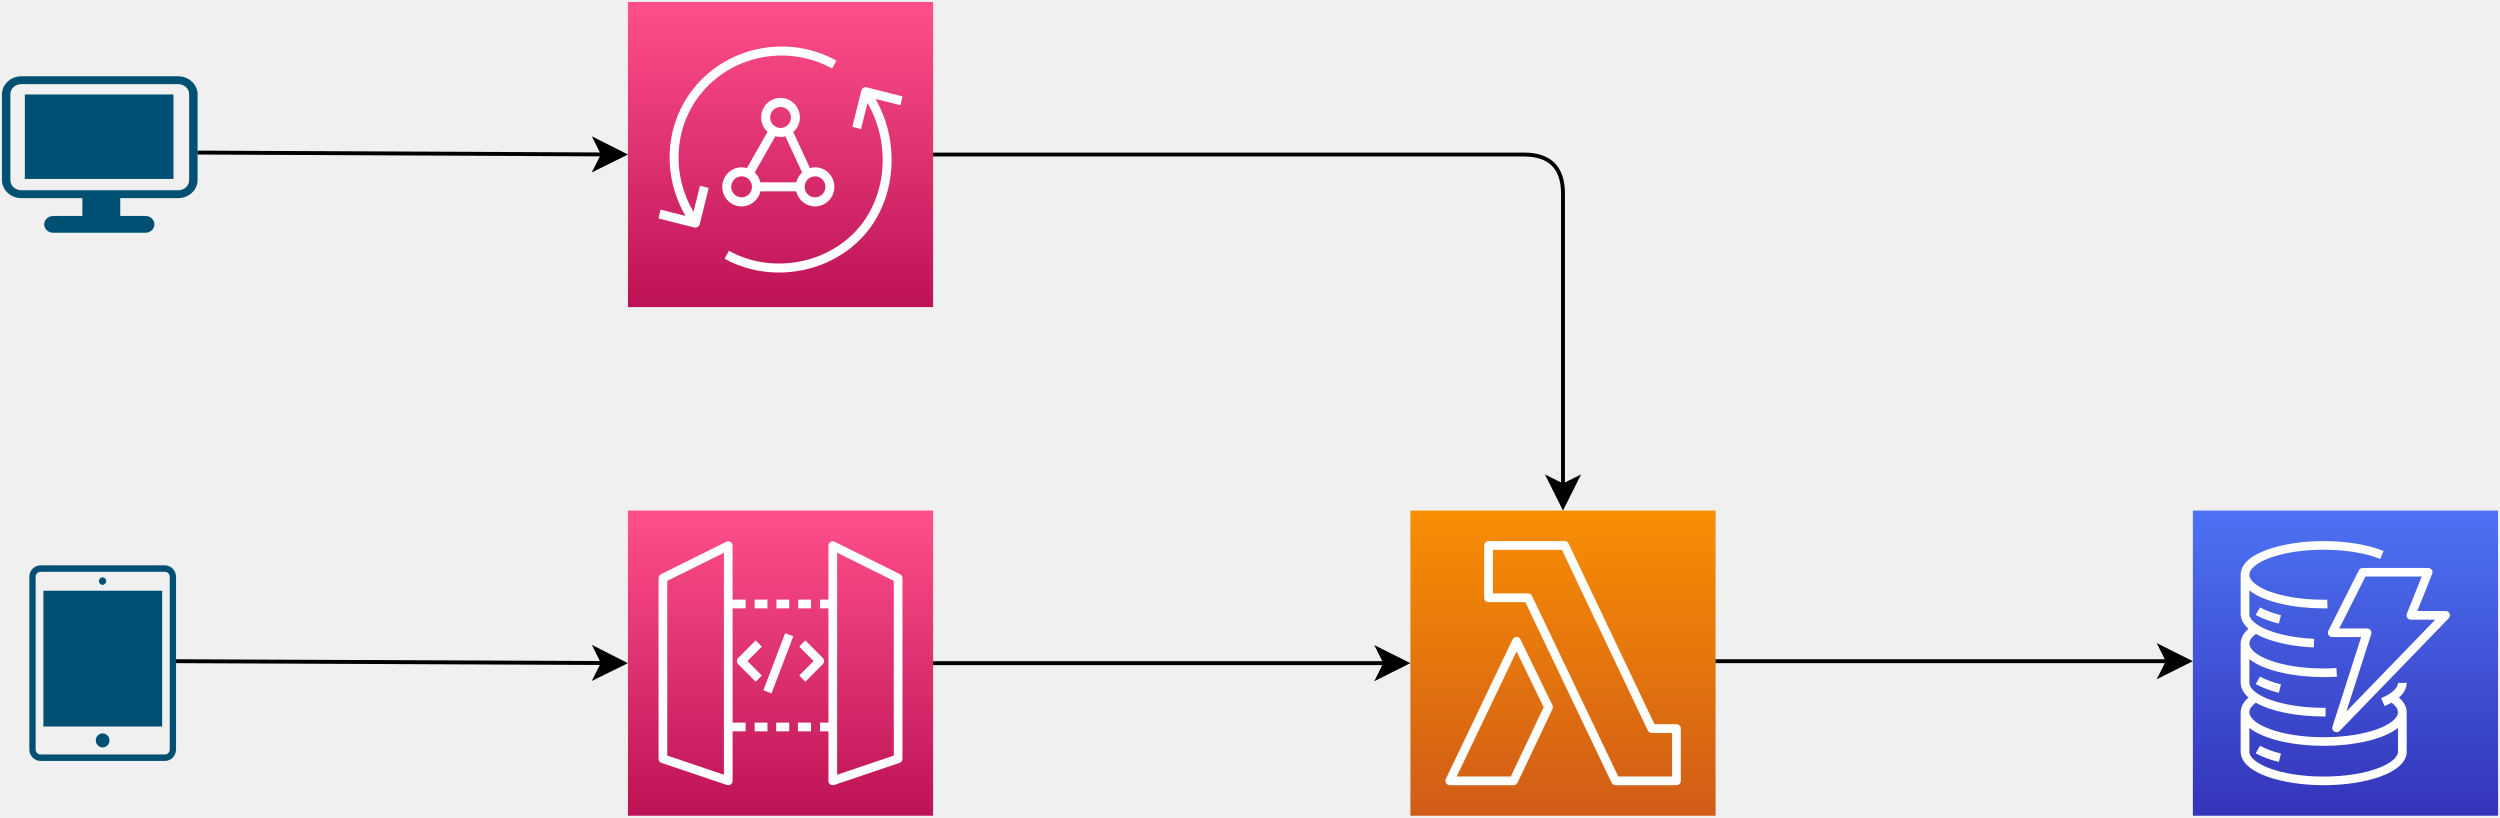
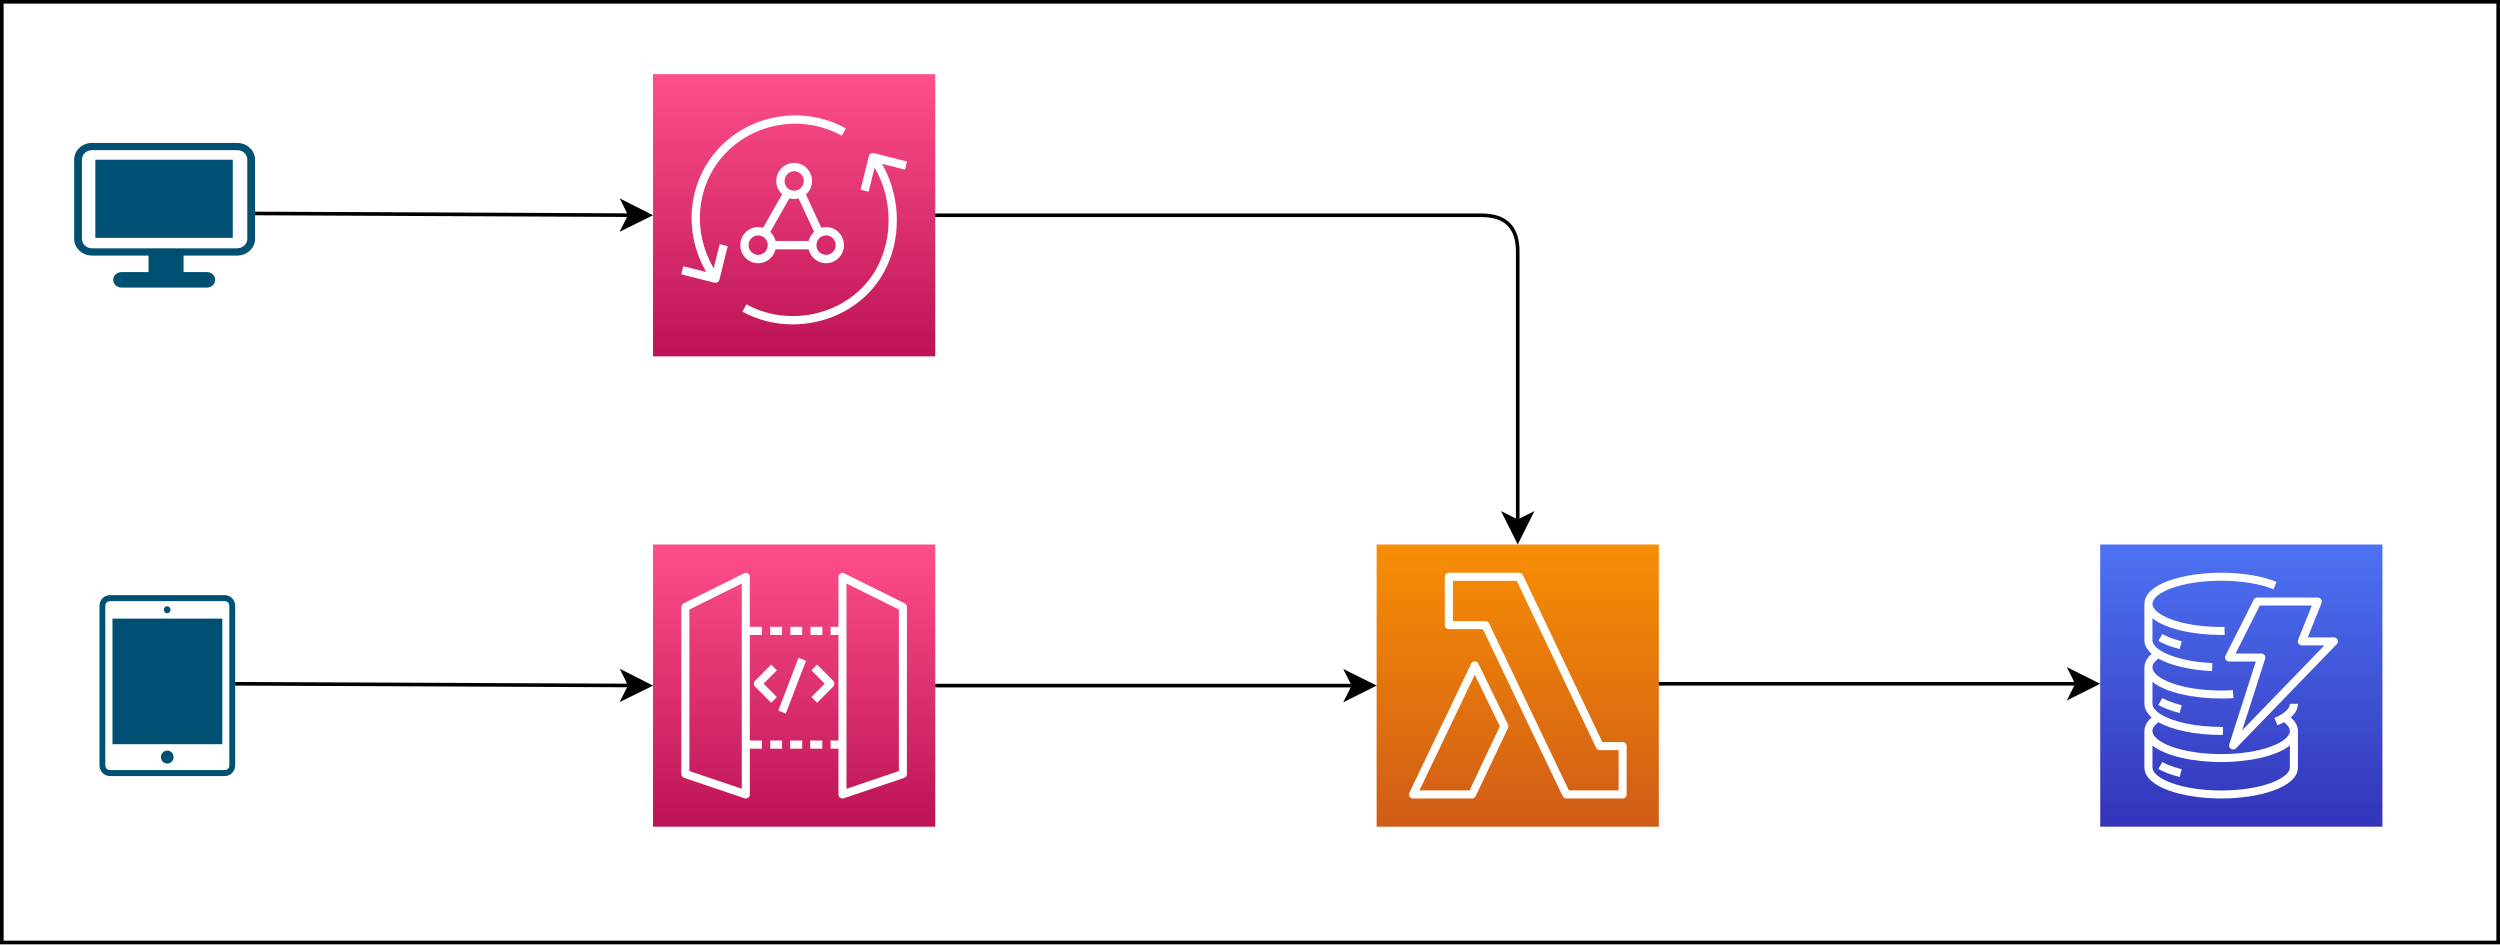
- <svg xmlns="http://www.w3.org/2000/svg" host="65bd71144e" version="1.1" width="639px" height="209px" viewBox="-0.5 -0.5 639 209" content="&lt;mxfile&gt;&lt;diagram id=&quot;w0wvnPfLIT9heCawFjRT&quot; name=&quot;Page-1&quot;&gt;7Vpdb5swFP01eY0wHwEeB2m2SZtUaQ/bniYXHLAKGBm3Cfv1s2MTMCZL2nRptyVNBT73+nKxz7kmTmZOXG7fU1jnn0mKipltpduZs5zZNrAtlx8E0krEcxcSyChOlVMPfME/kQIthT7gFDWaIyOkYLjWwYRUFUqYhkFKyUZ3W5NCv2oNM2QAXxJYmOhXnLJcooFn9fgHhLO8uzKwlKWEnbMCmhymZDOAnJuZE1NCmDwrtzEqxOB14yL7rQ5Y94lRVLFTOjiywyMsHtS9qbxY291sc49YIrK2Zk5UE1yx3eh5EX/z4LH897hrLJC57U2AU5hvgsB04wcwdYUxOIX5JghMN9HqstbBKcz3zIzHvcFEbzDqzd9ORB5YgSsU73kqxnhNKhaTgtDd+Dv8byUmL8ooTDHSbCs/uOFi6m1LTHkgTCpurwgVbIvWuCgGfZaWFwOf4w2j5B4NLOvdi1tS2OQoVek8Isow5/4neIeKW9JgFf6OMEbKgcO7AmfCwEjNUahaCc8K8QtEOSsL3gbqDpWqgd21FePEJWFTy+FY463II+IyqYWx3GaioszhpnHnFDXkgSboYyLyiXhTnuleBSzvUsjtpjSUWkT+aDuAlFTeI1IiRlvuoqxuJ1tVt+xO15u+CviBhPJBAegwqOpOto/cS5OfKHVOK9W9KvVvVqq79LnxaUrlLzcK/xulpm0FS5Le7bVqCHNCvge1unhFrXpXrf7NWl2t3FUQPU2rUQwcb/HfaBXW+EcGGdrA9mXkar+iXBdXuV7l+o/LtW7aKvkzUvUvp1T/uFLH4pxbzo508nBEjaE/5StZ6077+q43EXgsQpWE4axH3snhKNW0WjQg1AEKjmlkcHI3YojePCI5cGCCawluEgLC+YbQ+4ZBmdJYVJblWb5jiKoiFXqhZzqdeEFoEK/bghkSz7XOJ15w5hIxt4AnqQXGdAmDYxZ1HNIJHLKcvfA8p4wfXmmm1TC1dk2GPLgA2foSclQzF5ZJDqs0R2JX8fIa8fXnKOAaInH8uWfKxHsBmXQbtL/TCarSd2IPVoxtAZsGJ/r8oC1m3wbn34WkeMKytdwqhe0a7aBxiyjmCYu5kljFk//WdxbN70NbH2rXaoetcTB5Fyg19oWN3SS5HGsPlgzSDCkvZ3ryjpSwDqOo4LX3UU9iasLUFW4FZ3tueP7oIXsxmnOZvOo13DYeBTI+XINRIHnLRiA+8bAduKkyeTBh1wu16wArHNFRRuzJuR/T0/jabQG+Kb5qbO3J++f56r0xvjpWoE8/CJ/HV3eh8+h8vmoV8YmkO+FLl3+adK9FJzfU6WQ7QbcQnl0AzVAXpdQJ3w5cilJvnQUA6FMHrGezYPxJuFueXocDJ+w6XznQTZTbzfn5tcDYunQuxwLe7H8sIN37n1w4N78A&lt;/diagram&gt;&lt;/mxfile&gt;">
+ <svg xmlns="http://www.w3.org/2000/svg" host="65bd71144e" version="1.1" width="691px" height="261px" viewBox="-0.5 -0.5 691 261" content="&lt;mxfile&gt;&lt;diagram id=&quot;w0wvnPfLIT9heCawFjRT&quot; name=&quot;Page-1&quot;&gt;7Vrfk6I4EP5rfLUIPwQeFx33tmq3aqrm4XafrjIQISUSKsRR7q+/hAQhBFdn9JzZXR2nIN2dTtP5vg4EJ858s/9MYZl9IwnKJ7aV7CfOYmLbwLZcfhCSWko8dyYFKcWJMuoET/hfpISWkm5xgirNkBGSM1zqwpgUBYqZJoOUkp1utiK5PmoJU2QInmKYm9K/ccIyKQ08q5P/hXCatSMDS2k2sDVWgiqDCdn1RM7DxJlTQpg82+znKBfJa/Mi+y2PaIHK4wvMtyrWaBuv+TRsi0SNyOr2MtpoKSrYWd59w7vhkxI+EhIdrIkT7TLM0FMJY6HdcTBwWcY2OW8BfmoGcLgARBna97KtIvqMyAYxWnMTpXVVJlsoqeaum5dZqGRZb07smRJChYX04LnLAD9RSTiSECMf3yAujJzkJF43KRm/5p8n3Tmd82qNWJyplJcEF6y5Ji/iX+58Lv89bjoXkqntjQjHZL4pBKYZP4CxEYbCMZlvCoFpJlpt1LpwTOZ7ZsTD3mCkNxj05l8nIluW4wLND5VE5HhFCjYnOaFN/h3+txSTF6UUJhhpuqUfPPBy1+kWmHJHmBRcXxAqQBqtcJ73+iwsb8655kQVo2SNeppV8+GaBFbZgWWCLJhXp6/wGeWPpMLK/TNhjGx6Bp9ynAoFI4KIULViHhWiOjPFFaq6C+y2rRAnhoRVKdOxwnsRR8QLWSmUm30qav4U7ip3SlFFtjRGX2IRT8Sb8ky3yuHmOYHj5eDV1cDWy4FtmfXAD8xy0MouqQbunam/MlPdhc+Vr2Mq/7hR+McwNakLuCHJ83W4OntHrnp3rv7KXF0u3WUQvY6r0Rw43uyP4Sos8T8pZGgH6+vQ1X5HupqPNXe63un6e9G1rOoi/n+o6t+OqWdsEQzJObWcBnTycIKNoT9mK1Hrjtv6rjfieEhCFYRhrHtu6HASalot6gHqCASHMDIw2WQM0YcXJBMHRrAW4yomIJzuCF1XDMqQhqSyLM/yHYNUBSnQle7pdOAFoQG8doOmD7x2D+cS4AUXLhFTC3gSWmAIlzA4pVHHPpzAMc3FC89byvjxlWacDWNr16jLowuQrS8hJzlzY5pksEgyJPZ9b88RX7+PAq5BEsefeiZNvCvQpN1C/xlPUJF8ErvkIrc5rCoc6/OD9ph9753/EJTiAcvWYq8Y1jTqXuMRUcwDFnMlZQUP/nvXWTR/9HWdq6ZV91tDZ0cnRq6+2n0kgzRFykrtr6JE2/I3J+9ECWtlFOW89r7oLwrGJkyN8Cgw22HD8wc32cNtank1qld/23jgyHi4BgNHMgeGIz7xsO6ZqTJ5NGDXC7VxgBUO4Cg9duA85PQ8vJp77B8ArxpaO/BeHa/eR8erYwX69IPwbXh1ZzqOLserVhFfCbozXrr8XqD7IHByQx1OthO0C+HFBdB0dVNInfF24FaQ+ugoAECfOmC9GQXDJ+F2eXofDJyx63zHQDtRbjvnl9cCY+vSuR0KeLP7OYc0734U4zz8Bw==&lt;/diagram&gt;&lt;/mxfile&gt;">
  <defs>
    <linearGradient x1="0%" y1="100%" x2="0%" y2="0%" id="mx-gradient-f78e04-1-d05c17-1-s-0">
      <stop offset="0%" style="stop-color: rgb(208, 92, 23); stop-opacity: 1;" />
      <stop offset="100%" style="stop-color: rgb(247, 142, 4); stop-opacity: 1;" />
    </linearGradient>
    <linearGradient x1="0%" y1="100%" x2="0%" y2="0%" id="mx-gradient-4d72f3-1-3334b9-1-s-0">
      <stop offset="0%" style="stop-color: rgb(51, 52, 185); stop-opacity: 1;" />
      <stop offset="100%" style="stop-color: rgb(77, 114, 243); stop-opacity: 1;" />
    </linearGradient>
    <linearGradient x1="0%" y1="100%" x2="0%" y2="0%" id="mx-gradient-ff4f8b-1-bc1356-1-s-0">
      <stop offset="0%" style="stop-color: rgb(188, 19, 86); stop-opacity: 1;" />
      <stop offset="100%" style="stop-color: rgb(255, 79, 139); stop-opacity: 1;" />
    </linearGradient>
  </defs>
  <g>
-     <path d="M 360 130 L 438 130 L 438 208 L 360 208 Z" fill="url(#mx-gradient-f78e04-1-d05c17-1-s-0)" stroke="none" pointer-events="all" />
-     <path d="M 385.67 197.97 L 371.83 197.97 L 387.13 165.99 L 394.06 180.26 Z M 388.13 162.93 C 387.94 162.55 387.55 162.3 387.13 162.3 L 387.12 162.3 C 386.69 162.3 386.3 162.55 386.12 162.94 L 369.05 198.61 C 368.89 198.95 368.91 199.36 369.11 199.68 C 369.32 200 369.68 200.2 370.06 200.2 L 386.37 200.2 C 386.8 200.2 387.2 199.95 387.38 199.56 L 396.31 180.73 C 396.46 180.43 396.46 180.07 396.31 179.77 Z M 426.88 197.97 L 413.13 197.97 L 391.08 151.81 C 390.9 151.42 390.5 151.17 390.07 151.17 L 381.08 151.17 L 381.09 140.03 L 398.72 140.03 L 420.67 186.19 C 420.85 186.58 421.25 186.83 421.68 186.83 L 426.88 186.83 Z M 428 184.6 L 422.38 184.6 L 400.43 138.44 C 400.25 138.05 399.85 137.8 399.42 137.8 L 379.97 137.8 C 379.36 137.8 378.86 138.3 378.85 138.91 L 378.84 152.28 C 378.84 152.58 378.96 152.86 379.17 153.07 C 379.38 153.28 379.66 153.4 379.96 153.4 L 389.37 153.4 L 411.42 199.56 C 411.61 199.95 412 200.2 412.43 200.2 L 428 200.2 C 428.61 200.2 429.11 199.7 429.11 199.09 L 429.11 185.71 C 429.11 185.1 428.61 184.6 428 184.6 Z" fill="#ffffff" stroke="none" pointer-events="all" />
-     <path d="M 560 130 L 638 130 L 638 208 L 560 208 Z" fill="url(#mx-gradient-4d72f3-1-3334b9-1-s-0)" stroke="none" pointer-events="all" />
-     <path d="M 612.42 185.55 C 608.7 188.55 600.9 190.14 593.43 190.14 C 585.97 190.14 578.16 188.55 574.44 185.55 L 574.44 191.6 L 574.44 191.6 C 574.44 194.62 582.24 197.99 593.43 197.99 C 604.62 197.99 612.41 194.63 612.42 191.61 Z M 612.43 174.04 L 614.65 174.03 L 614.65 174.04 C 614.65 175.38 613.98 176.64 612.67 177.79 C 614.26 179.19 614.65 180.57 614.65 181.54 C 614.65 181.55 614.65 181.56 614.65 181.56 L 614.65 191.6 L 614.65 191.6 C 614.65 197.19 603.72 200.2 593.43 200.2 C 583.17 200.2 572.27 197.2 572.22 191.64 C 572.22 191.64 572.21 191.63 572.21 191.62 L 572.21 181.54 C 572.21 181.54 572.22 181.54 572.22 181.53 C 572.22 180.55 572.62 179.19 574.21 177.79 C 572.63 176.39 572.23 175.03 572.22 174.06 L 572.22 174.06 C 572.22 174.06 572.21 174.06 572.21 174.05 L 572.21 163.97 C 572.21 163.96 572.22 163.96 572.22 163.96 C 572.22 162.98 572.62 161.61 574.21 160.22 C 572.63 158.82 572.23 157.46 572.22 156.49 L 572.22 156.49 C 572.22 156.49 572.21 156.48 572.21 156.48 L 572.21 146.39 C 572.21 146.39 572.22 146.39 572.22 146.38 C 572.24 140.81 583.16 137.8 593.43 137.8 C 599.24 137.8 604.82 138.72 608.74 140.33 L 607.89 142.37 C 604.23 140.87 598.96 140.01 593.43 140.01 C 582.24 140.01 574.44 143.38 574.44 146.4 C 574.44 149.42 582.24 152.79 593.43 152.79 C 593.74 152.79 594.03 152.79 594.33 152.78 L 594.42 154.98 C 594.09 155 593.76 155 593.43 155 C 585.97 155 578.16 153.41 574.44 150.4 L 574.44 156.45 L 574.44 156.45 L 574.44 156.48 C 574.46 157.64 575.64 158.65 576.64 159.29 C 579.64 161.2 585.01 162.51 591 162.78 L 590.9 164.99 C 584.83 164.71 579.52 163.45 576.1 161.53 C 575.25 162.15 574.44 163.01 574.44 163.97 C 574.44 166.99 582.24 170.36 593.43 170.36 C 594.53 170.36 595.62 170.32 596.68 170.25 L 596.83 172.46 C 595.73 172.53 594.58 172.57 593.43 172.57 C 585.97 172.57 578.16 170.98 574.44 167.97 L 574.44 174.03 L 574.44 174.03 C 574.46 175.21 575.64 176.22 576.64 176.87 C 580.07 179.05 586.5 180.42 593.43 180.42 L 593.92 180.42 L 593.92 182.63 L 593.43 182.63 C 586.39 182.63 579.99 181.32 576.08 179.11 C 575.24 179.74 574.44 180.59 574.44 181.54 C 574.44 184.57 582.24 187.93 593.43 187.93 C 604.62 187.93 612.41 184.57 612.42 181.55 L 612.42 181.54 L 612.42 181.54 C 612.42 180.58 611.62 179.73 610.78 179.1 C 610.24 179.41 609.65 179.71 608.99 179.98 L 608.14 177.94 C 608.95 177.61 609.65 177.25 610.22 176.87 C 611.23 176.21 612.43 175.19 612.43 174.04 Z M 621.97 157.88 L 615.73 157.88 C 615.36 157.88 615.01 157.69 614.8 157.39 C 614.6 157.09 614.55 156.7 614.69 156.36 L 618.49 146.87 L 604.1 146.87 L 597.42 160.13 L 604.53 160.13 C 604.89 160.13 605.22 160.3 605.43 160.58 C 605.64 160.87 605.7 161.23 605.59 161.57 L 599.24 181.36 Z M 625.39 157.54 L 597.53 186.32 C 597.32 186.54 597.02 186.65 596.73 186.65 C 596.53 186.65 596.34 186.6 596.16 186.5 C 595.71 186.24 595.51 185.71 595.67 185.22 L 603.01 162.34 L 595.62 162.34 C 595.23 162.34 594.87 162.14 594.67 161.82 C 594.46 161.49 594.45 161.08 594.62 160.74 L 602.42 145.27 C 602.61 144.89 602.99 144.66 603.42 144.66 L 620.13 144.66 C 620.5 144.66 620.85 144.84 621.05 145.14 C 621.26 145.45 621.3 145.83 621.17 146.17 L 617.37 155.67 L 624.59 155.67 C 625.03 155.67 625.44 155.93 625.61 156.34 C 625.79 156.75 625.7 157.22 625.39 157.54 Z M 576.06 192.04 C 577.64 192.93 579.63 193.67 581.97 194.26 L 582.52 192.11 C 580.4 191.59 578.55 190.9 577.17 190.12 Z M 581.97 176.58 L 582.52 174.43 C 580.4 173.9 578.55 173.21 577.17 172.43 L 576.06 174.35 C 577.64 175.24 579.63 175.99 581.97 176.58 Z M 576.06 156.67 L 577.17 154.75 C 578.55 155.53 580.4 156.22 582.52 156.75 L 581.97 158.89 C 579.63 158.31 577.64 157.56 576.06 156.67 Z" fill="#ffffff" stroke="none" pointer-events="all" />
-     <path d="M 160 130 L 238 130 L 238 208 L 160 208 Z" fill="url(#mx-gradient-ff4f8b-1-bc1356-1-s-0)" stroke="none" pointer-events="all" />
-     <path d="M 192.39 186.43 L 195.66 186.43 L 195.66 184.19 L 192.39 184.19 Z M 197.89 186.43 L 201.23 186.43 L 201.23 184.19 L 197.89 184.19 Z M 184.53 140.78 L 170.05 147.97 L 170.05 192.62 L 184.53 197.52 Z M 186.75 154.99 L 186.75 184.19 L 190.09 184.19 L 190.09 186.43 L 186.75 186.43 L 186.75 199.08 C 186.75 199.44 186.58 199.78 186.29 199.99 C 186.1 200.13 185.87 200.2 185.64 200.2 C 185.52 200.2 185.4 200.18 185.29 200.14 L 168.59 194.5 C 168.13 194.34 167.83 193.91 167.83 193.43 L 167.83 147.27 C 167.83 146.84 168.07 146.45 168.45 146.26 L 185.15 137.97 C 185.49 137.8 185.9 137.82 186.23 138.03 C 186.55 138.23 186.75 138.59 186.75 138.98 L 186.75 152.75 L 190.09 152.75 L 190.09 154.99 Z M 203.45 186.43 L 206.79 186.43 L 206.79 184.19 L 203.45 184.19 Z M 203.53 154.99 L 206.79 154.99 L 206.79 152.75 L 203.53 152.75 Z M 197.96 154.99 L 201.23 154.99 L 201.23 152.75 L 197.96 152.75 Z M 192.39 154.99 L 195.66 154.99 L 195.66 152.75 L 192.39 152.75 Z M 227.95 147.97 L 213.47 140.78 L 213.47 197.52 L 227.95 192.62 Z M 230.17 193.43 C 230.17 193.91 229.87 194.34 229.41 194.5 L 212.71 200.14 C 212.6 200.18 212.48 200.2 212.36 200.2 C 212.13 200.2 211.9 200.13 211.71 199.99 C 211.42 199.78 211.25 199.44 211.25 199.08 L 211.25 186.43 L 209.09 186.43 L 209.09 184.19 L 211.25 184.19 L 211.25 154.99 L 209.09 154.99 L 209.09 152.75 L 211.25 152.75 L 211.25 138.98 C 211.25 138.59 211.45 138.23 211.77 138.03 C 212.1 137.82 212.51 137.8 212.85 137.97 L 229.55 146.26 C 229.93 146.45 230.17 146.84 230.17 147.27 Z M 202.27 162.13 L 200.19 161.33 L 194.62 175.92 L 196.7 176.73 Z M 209.81 169.26 C 210.24 168.82 210.24 168.11 209.81 167.67 L 205.35 163.18 L 203.78 164.77 L 207.45 168.47 L 203.78 172.16 L 205.35 173.75 Z M 192.65 173.75 L 188.19 169.26 C 187.76 168.82 187.76 168.11 188.19 167.67 L 192.65 163.18 L 194.22 164.77 L 190.55 168.47 L 194.22 172.16 Z" fill="#ffffff" stroke="none" pointer-events="all" />
-     <path d="M 160 0 L 238 0 L 238 78 L 160 78 Z" fill="url(#mx-gradient-ff4f8b-1-bc1356-1-s-0)" stroke="none" pointer-events="all" />
-     <path d="M 229.65 26.39 L 223.28 24.78 C 229.6 35.79 228.59 50.21 220.52 59.46 C 215.01 65.78 206.83 69.16 198.6 69.16 C 193.81 69.16 189.01 68.02 184.71 65.64 L 185.81 63.61 C 196.59 69.57 210.77 67.13 218.81 57.93 C 226.27 49.38 227.15 35.99 221.23 25.81 L 219.58 32.49 L 217.36 31.93 L 219.65 22.67 C 219.8 22.05 220.42 21.66 221.04 21.82 L 230.2 24.14 Z M 176.76 53.66 L 178.42 46.98 L 180.64 47.54 L 178.35 56.8 C 178.22 57.33 177.75 57.68 177.24 57.68 C 177.15 57.68 177.05 57.67 176.96 57.64 L 167.8 55.33 L 168.35 53.08 L 174.71 54.68 C 168.44 43.86 169.47 30.46 177.57 21.16 C 186.42 11.03 201.45 8.43 213.29 14.99 L 212.19 17.02 C 201.28 10.97 187.44 13.36 179.29 22.69 C 171.81 31.27 170.9 43.67 176.76 53.66 Z M 189.06 44.57 C 190.52 44.57 191.71 45.78 191.71 47.26 C 191.71 48.74 190.52 49.94 189.06 49.94 C 187.59 49.94 186.4 48.74 186.4 47.26 C 186.4 45.78 187.59 44.57 189.06 44.57 Z M 197.69 34.32 C 198.11 34.44 198.54 34.52 199 34.52 C 199.43 34.52 199.84 34.45 200.24 34.34 L 204.51 43.57 C 203.79 44.24 203.26 45.11 203.02 46.1 L 193.86 46.1 C 193.63 45.12 193.11 44.26 192.41 43.6 Z M 199 26.84 C 200.47 26.84 201.66 28.04 201.66 29.52 C 201.66 31 200.47 32.21 199 32.21 C 197.54 32.21 196.35 31 196.35 29.52 C 196.35 28.04 197.54 26.84 199 26.84 Z M 210.48 47.26 C 210.48 48.74 209.29 49.94 207.82 49.94 C 206.36 49.94 205.17 48.74 205.17 47.26 C 205.17 45.78 206.36 44.57 207.82 44.57 C 209.29 44.57 210.48 45.78 210.48 47.26 Z M 189.06 52.26 C 191.39 52.26 193.34 50.61 193.86 48.41 L 203.02 48.41 C 203.54 50.61 205.49 52.26 207.82 52.26 C 210.55 52.26 212.77 50.01 212.77 47.26 C 212.77 44.5 210.55 42.26 207.82 42.26 C 207.37 42.26 206.94 42.34 206.52 42.46 L 202.26 33.25 C 203.28 32.34 203.95 31.01 203.95 29.52 C 203.95 26.77 201.73 24.52 199 24.52 C 196.27 24.52 194.05 26.77 194.05 29.52 C 194.05 30.99 194.69 32.29 195.68 33.2 L 190.41 42.47 C 189.98 42.35 189.53 42.26 189.06 42.26 C 186.33 42.26 184.11 44.5 184.11 47.26 C 184.11 50.01 186.33 52.26 189.06 52.26 Z" fill="#ffffff" stroke="none" pointer-events="all" />
-     <rect x="0" y="19" width="50" height="40" fill="none" stroke="none" pointer-events="all" />
-     <path d="M 5.85 23.65 L 43.84 23.65 L 43.84 45.24 L 5.85 45.24 Z M 4.96 21 L 45.04 21 C 46.61 21 47.85 22.15 47.85 23.61 L 47.85 45.52 C 47.85 46.98 46.61 48.13 45.04 48.13 L 4.96 48.13 C 3.38 48.13 2.15 46.98 2.15 45.52 L 2.15 23.61 C 2.15 22.15 3.38 21 4.96 21 Z M 4.96 19 C 2.23 19 0 21.08 0 23.61 L 0 45.52 C 0 48.06 2.23 50.14 4.96 50.14 L 20.55 50.14 L 20.55 54.7 L 13.1 54.7 C 11.83 54.7 10.79 55.66 10.79 56.84 C 10.79 58.03 11.83 58.99 13.1 58.99 L 36.67 58.99 C 37.94 58.99 38.97 58.03 38.97 56.84 C 38.97 55.66 37.94 54.7 36.67 54.7 L 30.24 54.7 L 30.24 50.14 L 45.04 50.14 C 47.77 50.14 50 48.06 50 45.52 L 50 23.61 C 50 21.08 47.77 19 45.04 19 Z" fill="#005073" stroke="none" pointer-events="all" />
-     <rect x="7" y="144" width="37.5" height="50" fill="none" stroke="none" pointer-events="all" />
-     <path d="M 27.48 188.75 C 27.48 189.75 26.7 190.55 25.73 190.55 C 24.77 190.55 23.99 189.75 23.98 188.75 C 23.98 188.28 24.17 187.82 24.5 187.48 C 24.82 187.14 25.27 186.95 25.73 186.95 C 26.7 186.95 27.48 187.76 27.48 188.75 Z M 26.65 148.03 C 26.65 148.28 26.55 148.52 26.37 148.7 C 26.2 148.88 25.96 148.99 25.71 148.99 C 25.2 148.99 24.78 148.56 24.78 148.03 C 24.78 147.49 25.2 147.07 25.71 147.07 C 25.96 147.07 26.2 147.17 26.37 147.35 C 26.55 147.53 26.65 147.77 26.65 148.03 Z M 10.59 150.49 L 40.95 150.49 L 40.95 185.2 L 10.59 185.2 Z M 9.86 144 C 8.29 144 7 145.33 7 146.95 L 7 191.05 C 7 192.67 8.29 194 9.86 194 L 41.64 194 C 43.21 194 44.5 192.67 44.5 191.05 L 44.5 146.95 C 44.5 145.33 43.21 144 41.64 144 Z M 9.86 145.66 L 41.64 145.66 C 42.35 145.66 42.89 146.22 42.89 146.95 L 42.89 191.05 C 42.89 191.78 42.35 192.34 41.64 192.34 L 9.86 192.34 C 9.15 192.34 8.61 191.78 8.61 191.05 L 8.61 146.95 C 8.61 146.22 9.15 145.66 9.86 145.66 Z" fill="#005073" stroke="none" pointer-events="all" />
-     <path d="M 238 39 L 389 39 Q 399 39 399 49 L 399 123.63" fill="none" stroke="rgb(0, 0, 0)" stroke-miterlimit="10" pointer-events="stroke" />
-     <path d="M 399 128.88 L 395.5 121.88 L 399 123.63 L 402.5 121.88 Z" fill="rgb(0, 0, 0)" stroke="rgb(0, 0, 0)" stroke-miterlimit="10" pointer-events="all" />
-     <path d="M 238 169 L 353.63 169" fill="none" stroke="rgb(0, 0, 0)" stroke-miterlimit="10" pointer-events="stroke" />
-     <path d="M 358.88 169 L 351.88 172.5 L 353.63 169 L 351.88 165.5 Z" fill="rgb(0, 0, 0)" stroke="rgb(0, 0, 0)" stroke-miterlimit="10" pointer-events="all" />
-     <path d="M 438 168.5 L 553.63 168.5" fill="none" stroke="rgb(0, 0, 0)" stroke-miterlimit="10" pointer-events="stroke" />
-     <path d="M 558.88 168.5 L 551.88 172 L 553.63 168.5 L 551.88 165 Z" fill="rgb(0, 0, 0)" stroke="rgb(0, 0, 0)" stroke-miterlimit="10" pointer-events="all" />
-     <path d="M 50 38.5 L 153.63 38.97" fill="none" stroke="rgb(0, 0, 0)" stroke-miterlimit="10" pointer-events="stroke" />
-     <path d="M 158.88 38.99 L 151.87 42.46 L 153.63 38.97 L 151.9 35.46 Z" fill="rgb(0, 0, 0)" stroke="rgb(0, 0, 0)" stroke-miterlimit="10" pointer-events="all" />
-     <path d="M 44.5 168.5 L 153.63 168.97" fill="none" stroke="rgb(0, 0, 0)" stroke-miterlimit="10" pointer-events="stroke" />
-     <path d="M 158.88 169 L 151.87 172.46 L 153.63 168.97 L 151.9 165.46 Z" fill="rgb(0, 0, 0)" stroke="rgb(0, 0, 0)" stroke-miterlimit="10" pointer-events="all" />
+     <rect x="0" y="0" width="690" height="260" fill="rgb(255, 255, 255)" stroke="rgb(0, 0, 0)" pointer-events="all" />
+     <path d="M 380 150 L 458 150 L 458 228 L 380 228 Z" fill="url(#mx-gradient-f78e04-1-d05c17-1-s-0)" stroke="none" pointer-events="all" />
+     <path d="M 405.67 217.97 L 391.83 217.97 L 407.13 185.99 L 414.06 200.26 Z M 408.13 182.93 C 407.94 182.55 407.55 182.3 407.13 182.3 L 407.12 182.3 C 406.69 182.3 406.3 182.55 406.12 182.94 L 389.05 218.61 C 388.89 218.95 388.91 219.36 389.11 219.68 C 389.32 220 389.68 220.2 390.06 220.2 L 406.37 220.2 C 406.8 220.2 407.2 219.95 407.38 219.56 L 416.31 200.73 C 416.46 200.43 416.46 200.07 416.31 199.77 Z M 446.88 217.97 L 433.13 217.97 L 411.08 171.81 C 410.9 171.42 410.5 171.17 410.07 171.17 L 401.08 171.17 L 401.09 160.03 L 418.72 160.03 L 440.67 206.19 C 440.85 206.58 441.25 206.83 441.68 206.83 L 446.88 206.83 Z M 448 204.6 L 442.38 204.6 L 420.43 158.44 C 420.25 158.05 419.85 157.8 419.42 157.8 L 399.97 157.8 C 399.36 157.8 398.86 158.3 398.85 158.91 L 398.84 172.28 C 398.84 172.58 398.96 172.86 399.17 173.07 C 399.38 173.28 399.66 173.4 399.96 173.4 L 409.37 173.4 L 431.42 219.56 C 431.61 219.95 432 220.2 432.43 220.2 L 448 220.2 C 448.61 220.2 449.11 219.7 449.11 219.09 L 449.11 205.71 C 449.11 205.1 448.61 204.6 448 204.6 Z" fill="#ffffff" stroke="none" pointer-events="all" />
+     <path d="M 580 150 L 658 150 L 658 228 L 580 228 Z" fill="url(#mx-gradient-4d72f3-1-3334b9-1-s-0)" stroke="none" pointer-events="all" />
+     <path d="M 632.42 205.55 C 628.7 208.55 620.9 210.14 613.43 210.14 C 605.97 210.14 598.16 208.55 594.44 205.55 L 594.44 211.6 L 594.44 211.6 C 594.44 214.62 602.24 217.99 613.43 217.99 C 624.62 217.99 632.41 214.63 632.42 211.61 Z M 632.43 194.04 L 634.65 194.03 L 634.65 194.04 C 634.65 195.38 633.98 196.64 632.67 197.79 C 634.26 199.19 634.65 200.57 634.65 201.54 C 634.65 201.55 634.65 201.56 634.65 201.56 L 634.65 211.6 L 634.65 211.6 C 634.65 217.19 623.72 220.2 613.43 220.2 C 603.17 220.2 592.27 217.2 592.22 211.64 C 592.22 211.64 592.21 211.63 592.21 211.62 L 592.21 201.54 C 592.21 201.54 592.22 201.54 592.22 201.53 C 592.22 200.55 592.62 199.19 594.21 197.79 C 592.63 196.39 592.23 195.03 592.22 194.06 L 592.22 194.06 C 592.22 194.06 592.21 194.06 592.21 194.05 L 592.21 183.97 C 592.21 183.96 592.22 183.96 592.22 183.96 C 592.22 182.98 592.62 181.61 594.21 180.22 C 592.63 178.82 592.23 177.46 592.22 176.49 L 592.22 176.49 C 592.22 176.49 592.21 176.48 592.21 176.48 L 592.21 166.39 C 592.21 166.39 592.22 166.39 592.22 166.38 C 592.24 160.81 603.16 157.8 613.43 157.8 C 619.24 157.8 624.82 158.72 628.74 160.33 L 627.89 162.37 C 624.23 160.87 618.96 160.01 613.43 160.01 C 602.24 160.01 594.44 163.38 594.44 166.4 C 594.44 169.42 602.24 172.79 613.43 172.79 C 613.74 172.79 614.03 172.79 614.33 172.78 L 614.42 174.98 C 614.09 175 613.76 175 613.43 175 C 605.97 175 598.16 173.41 594.44 170.4 L 594.44 176.45 L 594.44 176.45 L 594.44 176.48 C 594.46 177.64 595.64 178.65 596.64 179.29 C 599.64 181.2 605.01 182.51 611 182.78 L 610.9 184.99 C 604.83 184.71 599.52 183.45 596.1 181.53 C 595.25 182.15 594.44 183.01 594.44 183.97 C 594.44 186.99 602.24 190.36 613.43 190.36 C 614.53 190.36 615.62 190.32 616.68 190.25 L 616.83 192.46 C 615.73 192.53 614.58 192.57 613.43 192.57 C 605.97 192.57 598.16 190.98 594.44 187.97 L 594.44 194.03 L 594.44 194.03 C 594.46 195.21 595.64 196.22 596.64 196.87 C 600.07 199.05 606.5 200.42 613.43 200.42 L 613.92 200.42 L 613.92 202.63 L 613.43 202.63 C 606.39 202.63 599.99 201.32 596.08 199.11 C 595.24 199.74 594.44 200.59 594.44 201.54 C 594.44 204.57 602.24 207.93 613.43 207.93 C 624.62 207.93 632.41 204.57 632.42 201.55 L 632.42 201.54 L 632.42 201.54 C 632.42 200.58 631.62 199.73 630.78 199.1 C 630.24 199.41 629.65 199.71 628.99 199.98 L 628.14 197.94 C 628.95 197.61 629.65 197.25 630.22 196.87 C 631.23 196.21 632.43 195.19 632.43 194.04 Z M 641.97 177.88 L 635.73 177.88 C 635.36 177.88 635.01 177.69 634.8 177.39 C 634.6 177.09 634.55 176.7 634.69 176.36 L 638.49 166.87 L 624.1 166.87 L 617.42 180.13 L 624.53 180.13 C 624.89 180.13 625.22 180.3 625.43 180.58 C 625.64 180.87 625.7 181.23 625.59 181.57 L 619.24 201.36 Z M 645.39 177.54 L 617.53 206.32 C 617.32 206.54 617.02 206.65 616.73 206.65 C 616.53 206.65 616.34 206.6 616.16 206.5 C 615.71 206.24 615.51 205.71 615.67 205.22 L 623.01 182.34 L 615.62 182.34 C 615.23 182.34 614.87 182.14 614.67 181.82 C 614.46 181.49 614.45 181.08 614.62 180.74 L 622.42 165.27 C 622.61 164.89 622.99 164.66 623.42 164.66 L 640.13 164.66 C 640.5 164.66 640.85 164.84 641.05 165.14 C 641.26 165.45 641.3 165.83 641.17 166.17 L 637.37 175.67 L 644.59 175.67 C 645.03 175.67 645.44 175.93 645.61 176.34 C 645.79 176.75 645.7 177.22 645.39 177.54 Z M 596.06 212.04 C 597.64 212.93 599.63 213.67 601.97 214.26 L 602.52 212.11 C 600.4 211.59 598.55 210.9 597.17 210.12 Z M 601.97 196.58 L 602.52 194.43 C 600.4 193.9 598.55 193.21 597.17 192.43 L 596.06 194.35 C 597.64 195.24 599.63 195.99 601.97 196.58 Z M 596.06 176.67 L 597.17 174.75 C 598.55 175.53 600.4 176.22 602.52 176.75 L 601.97 178.89 C 599.63 178.31 597.64 177.56 596.06 176.67 Z" fill="#ffffff" stroke="none" pointer-events="all" />
+     <path d="M 180 150 L 258 150 L 258 228 L 180 228 Z" fill="url(#mx-gradient-ff4f8b-1-bc1356-1-s-0)" stroke="none" pointer-events="all" />
+     <path d="M 212.39 206.43 L 215.66 206.43 L 215.66 204.19 L 212.39 204.19 Z M 217.89 206.43 L 221.23 206.43 L 221.23 204.19 L 217.89 204.19 Z M 204.53 160.78 L 190.05 167.97 L 190.05 212.62 L 204.53 217.52 Z M 206.75 174.99 L 206.75 204.19 L 210.09 204.19 L 210.09 206.43 L 206.75 206.43 L 206.75 219.08 C 206.75 219.44 206.58 219.78 206.29 219.99 C 206.1 220.13 205.87 220.2 205.64 220.2 C 205.52 220.2 205.4 220.18 205.29 220.14 L 188.59 214.5 C 188.13 214.34 187.83 213.91 187.83 213.43 L 187.83 167.27 C 187.83 166.84 188.07 166.45 188.45 166.26 L 205.15 157.97 C 205.49 157.8 205.9 157.82 206.23 158.03 C 206.55 158.23 206.75 158.59 206.75 158.98 L 206.75 172.75 L 210.09 172.75 L 210.09 174.99 Z M 223.45 206.43 L 226.79 206.43 L 226.79 204.19 L 223.45 204.19 Z M 223.53 174.99 L 226.79 174.99 L 226.79 172.75 L 223.53 172.75 Z M 217.96 174.99 L 221.23 174.99 L 221.23 172.75 L 217.96 172.75 Z M 212.39 174.99 L 215.66 174.99 L 215.66 172.75 L 212.39 172.75 Z M 247.95 167.97 L 233.47 160.78 L 233.47 217.52 L 247.95 212.62 Z M 250.17 213.43 C 250.17 213.91 249.87 214.34 249.41 214.5 L 232.71 220.14 C 232.6 220.18 232.48 220.2 232.36 220.2 C 232.13 220.2 231.9 220.13 231.71 219.99 C 231.42 219.78 231.25 219.44 231.25 219.08 L 231.25 206.43 L 229.09 206.43 L 229.09 204.19 L 231.25 204.19 L 231.25 174.99 L 229.09 174.99 L 229.09 172.75 L 231.25 172.75 L 231.25 158.98 C 231.25 158.59 231.45 158.23 231.77 158.03 C 232.1 157.82 232.51 157.8 232.85 157.97 L 249.55 166.26 C 249.93 166.45 250.17 166.84 250.17 167.27 Z M 222.27 182.13 L 220.19 181.33 L 214.62 195.92 L 216.7 196.73 Z M 229.81 189.26 C 230.24 188.82 230.24 188.11 229.81 187.67 L 225.35 183.18 L 223.78 184.77 L 227.45 188.47 L 223.78 192.16 L 225.35 193.75 Z M 212.65 193.75 L 208.19 189.26 C 207.76 188.82 207.76 188.11 208.19 187.67 L 212.65 183.18 L 214.22 184.77 L 210.55 188.47 L 214.22 192.16 Z" fill="#ffffff" stroke="none" pointer-events="all" />
+     <path d="M 180 20 L 258 20 L 258 98 L 180 98 Z" fill="url(#mx-gradient-ff4f8b-1-bc1356-1-s-0)" stroke="none" pointer-events="all" />
+     <path d="M 249.65 46.39 L 243.28 44.78 C 249.6 55.79 248.59 70.21 240.52 79.46 C 235.01 85.78 226.83 89.16 218.6 89.16 C 213.81 89.16 209.01 88.02 204.71 85.64 L 205.81 83.61 C 216.59 89.57 230.77 87.13 238.81 77.93 C 246.27 69.38 247.15 55.99 241.23 45.81 L 239.58 52.49 L 237.36 51.93 L 239.65 42.67 C 239.8 42.05 240.42 41.66 241.04 41.82 L 250.2 44.14 Z M 196.76 73.66 L 198.42 66.98 L 200.64 67.54 L 198.35 76.8 C 198.22 77.33 197.75 77.68 197.24 77.68 C 197.15 77.68 197.05 77.67 196.96 77.64 L 187.8 75.33 L 188.35 73.08 L 194.71 74.68 C 188.44 63.86 189.47 50.46 197.57 41.16 C 206.42 31.03 221.45 28.43 233.29 34.99 L 232.19 37.02 C 221.28 30.97 207.44 33.36 199.29 42.69 C 191.81 51.27 190.9 63.67 196.76 73.66 Z M 209.06 64.57 C 210.52 64.57 211.71 65.78 211.71 67.26 C 211.71 68.74 210.52 69.94 209.06 69.94 C 207.59 69.94 206.4 68.74 206.4 67.26 C 206.4 65.78 207.59 64.57 209.06 64.57 Z M 217.69 54.32 C 218.11 54.44 218.54 54.52 219 54.52 C 219.43 54.52 219.84 54.45 220.24 54.34 L 224.51 63.57 C 223.79 64.24 223.26 65.11 223.02 66.1 L 213.86 66.1 C 213.63 65.12 213.11 64.26 212.41 63.6 Z M 219 46.84 C 220.47 46.84 221.66 48.04 221.66 49.52 C 221.66 51 220.47 52.21 219 52.21 C 217.54 52.21 216.35 51 216.35 49.52 C 216.35 48.04 217.54 46.84 219 46.84 Z M 230.48 67.26 C 230.48 68.74 229.29 69.94 227.82 69.94 C 226.36 69.94 225.17 68.74 225.17 67.26 C 225.17 65.78 226.36 64.57 227.82 64.57 C 229.29 64.57 230.48 65.78 230.48 67.26 Z M 209.06 72.26 C 211.39 72.26 213.34 70.61 213.86 68.41 L 223.02 68.41 C 223.54 70.61 225.49 72.26 227.82 72.26 C 230.55 72.26 232.77 70.01 232.77 67.26 C 232.77 64.5 230.55 62.26 227.82 62.26 C 227.37 62.26 226.94 62.34 226.52 62.46 L 222.26 53.25 C 223.28 52.34 223.95 51.01 223.95 49.52 C 223.95 46.77 221.73 44.52 219 44.52 C 216.27 44.52 214.05 46.77 214.05 49.52 C 214.05 50.99 214.69 52.29 215.68 53.2 L 210.41 62.47 C 209.98 62.35 209.53 62.26 209.06 62.26 C 206.33 62.26 204.11 64.5 204.11 67.26 C 204.11 70.01 206.33 72.26 209.06 72.26 Z" fill="#ffffff" stroke="none" pointer-events="all" />
+     <rect x="20" y="39" width="50" height="40" fill="none" stroke="none" pointer-events="all" />
+     <path d="M 25.85 43.65 L 63.84 43.65 L 63.84 65.24 L 25.85 65.24 Z M 24.96 41 L 65.04 41 C 66.61 41 67.85 42.15 67.85 43.61 L 67.85 65.52 C 67.85 66.98 66.61 68.13 65.04 68.13 L 24.96 68.13 C 23.38 68.13 22.15 66.98 22.15 65.52 L 22.15 43.61 C 22.15 42.15 23.38 41 24.96 41 Z M 24.96 39 C 22.23 39 20 41.08 20 43.61 L 20 65.52 C 20 68.06 22.23 70.14 24.96 70.14 L 40.55 70.14 L 40.55 74.7 L 33.1 74.7 C 31.83 74.7 30.79 75.66 30.79 76.84 C 30.79 78.03 31.83 78.99 33.1 78.99 L 56.67 78.99 C 57.94 78.99 58.97 78.03 58.97 76.84 C 58.97 75.66 57.94 74.7 56.67 74.7 L 50.24 74.7 L 50.24 70.14 L 65.04 70.14 C 67.77 70.14 70 68.06 70 65.52 L 70 43.61 C 70 41.08 67.77 39 65.04 39 Z" fill="#005073" stroke="none" pointer-events="all" />
+     <rect x="27" y="164" width="37.5" height="50" fill="none" stroke="none" pointer-events="all" />
+     <path d="M 47.48 208.75 C 47.48 209.75 46.7 210.55 45.73 210.55 C 44.77 210.55 43.99 209.75 43.98 208.75 C 43.98 208.28 44.17 207.82 44.5 207.48 C 44.82 207.14 45.27 206.95 45.73 206.95 C 46.7 206.95 47.48 207.76 47.48 208.75 Z M 46.65 168.03 C 46.65 168.28 46.55 168.52 46.37 168.7 C 46.2 168.88 45.96 168.99 45.71 168.99 C 45.2 168.99 44.78 168.56 44.78 168.03 C 44.78 167.49 45.2 167.07 45.71 167.07 C 45.96 167.07 46.2 167.17 46.37 167.35 C 46.55 167.53 46.65 167.77 46.65 168.03 Z M 30.59 170.49 L 60.95 170.49 L 60.95 205.2 L 30.59 205.2 Z M 29.86 164 C 28.29 164 27 165.33 27 166.95 L 27 211.05 C 27 212.67 28.29 214 29.86 214 L 61.64 214 C 63.21 214 64.5 212.67 64.5 211.05 L 64.5 166.95 C 64.5 165.33 63.21 164 61.64 164 Z M 29.86 165.66 L 61.64 165.66 C 62.35 165.66 62.89 166.22 62.89 166.95 L 62.89 211.05 C 62.89 211.78 62.35 212.34 61.64 212.34 L 29.86 212.34 C 29.15 212.34 28.61 211.78 28.61 211.05 L 28.61 166.95 C 28.61 166.22 29.15 165.66 29.86 165.66 Z" fill="#005073" stroke="none" pointer-events="all" />
+     <path d="M 258 59 L 409 59 Q 419 59 419 69 L 419 143.63" fill="none" stroke="rgb(0, 0, 0)" stroke-miterlimit="10" pointer-events="stroke" />
+     <path d="M 419 148.88 L 415.5 141.88 L 419 143.63 L 422.5 141.88 Z" fill="rgb(0, 0, 0)" stroke="rgb(0, 0, 0)" stroke-miterlimit="10" pointer-events="all" />
+     <path d="M 258 189 L 373.63 189" fill="none" stroke="rgb(0, 0, 0)" stroke-miterlimit="10" pointer-events="stroke" />
+     <path d="M 378.88 189 L 371.88 192.5 L 373.63 189 L 371.88 185.5 Z" fill="rgb(0, 0, 0)" stroke="rgb(0, 0, 0)" stroke-miterlimit="10" pointer-events="all" />
+     <path d="M 458 188.5 L 573.63 188.5" fill="none" stroke="rgb(0, 0, 0)" stroke-miterlimit="10" pointer-events="stroke" />
+     <path d="M 578.88 188.5 L 571.88 192 L 573.63 188.5 L 571.88 185 Z" fill="rgb(0, 0, 0)" stroke="rgb(0, 0, 0)" stroke-miterlimit="10" pointer-events="all" />
+     <path d="M 70 58.5 L 173.63 58.97" fill="none" stroke="rgb(0, 0, 0)" stroke-miterlimit="10" pointer-events="stroke" />
+     <path d="M 178.88 58.99 L 171.87 62.46 L 173.63 58.97 L 171.9 55.46 Z" fill="rgb(0, 0, 0)" stroke="rgb(0, 0, 0)" stroke-miterlimit="10" pointer-events="all" />
+     <path d="M 64.5 188.5 L 173.63 188.97" fill="none" stroke="rgb(0, 0, 0)" stroke-miterlimit="10" pointer-events="stroke" />
+     <path d="M 178.88 189 L 171.87 192.46 L 173.63 188.97 L 171.9 185.46 Z" fill="rgb(0, 0, 0)" stroke="rgb(0, 0, 0)" stroke-miterlimit="10" pointer-events="all" />
  </g>
</svg>
